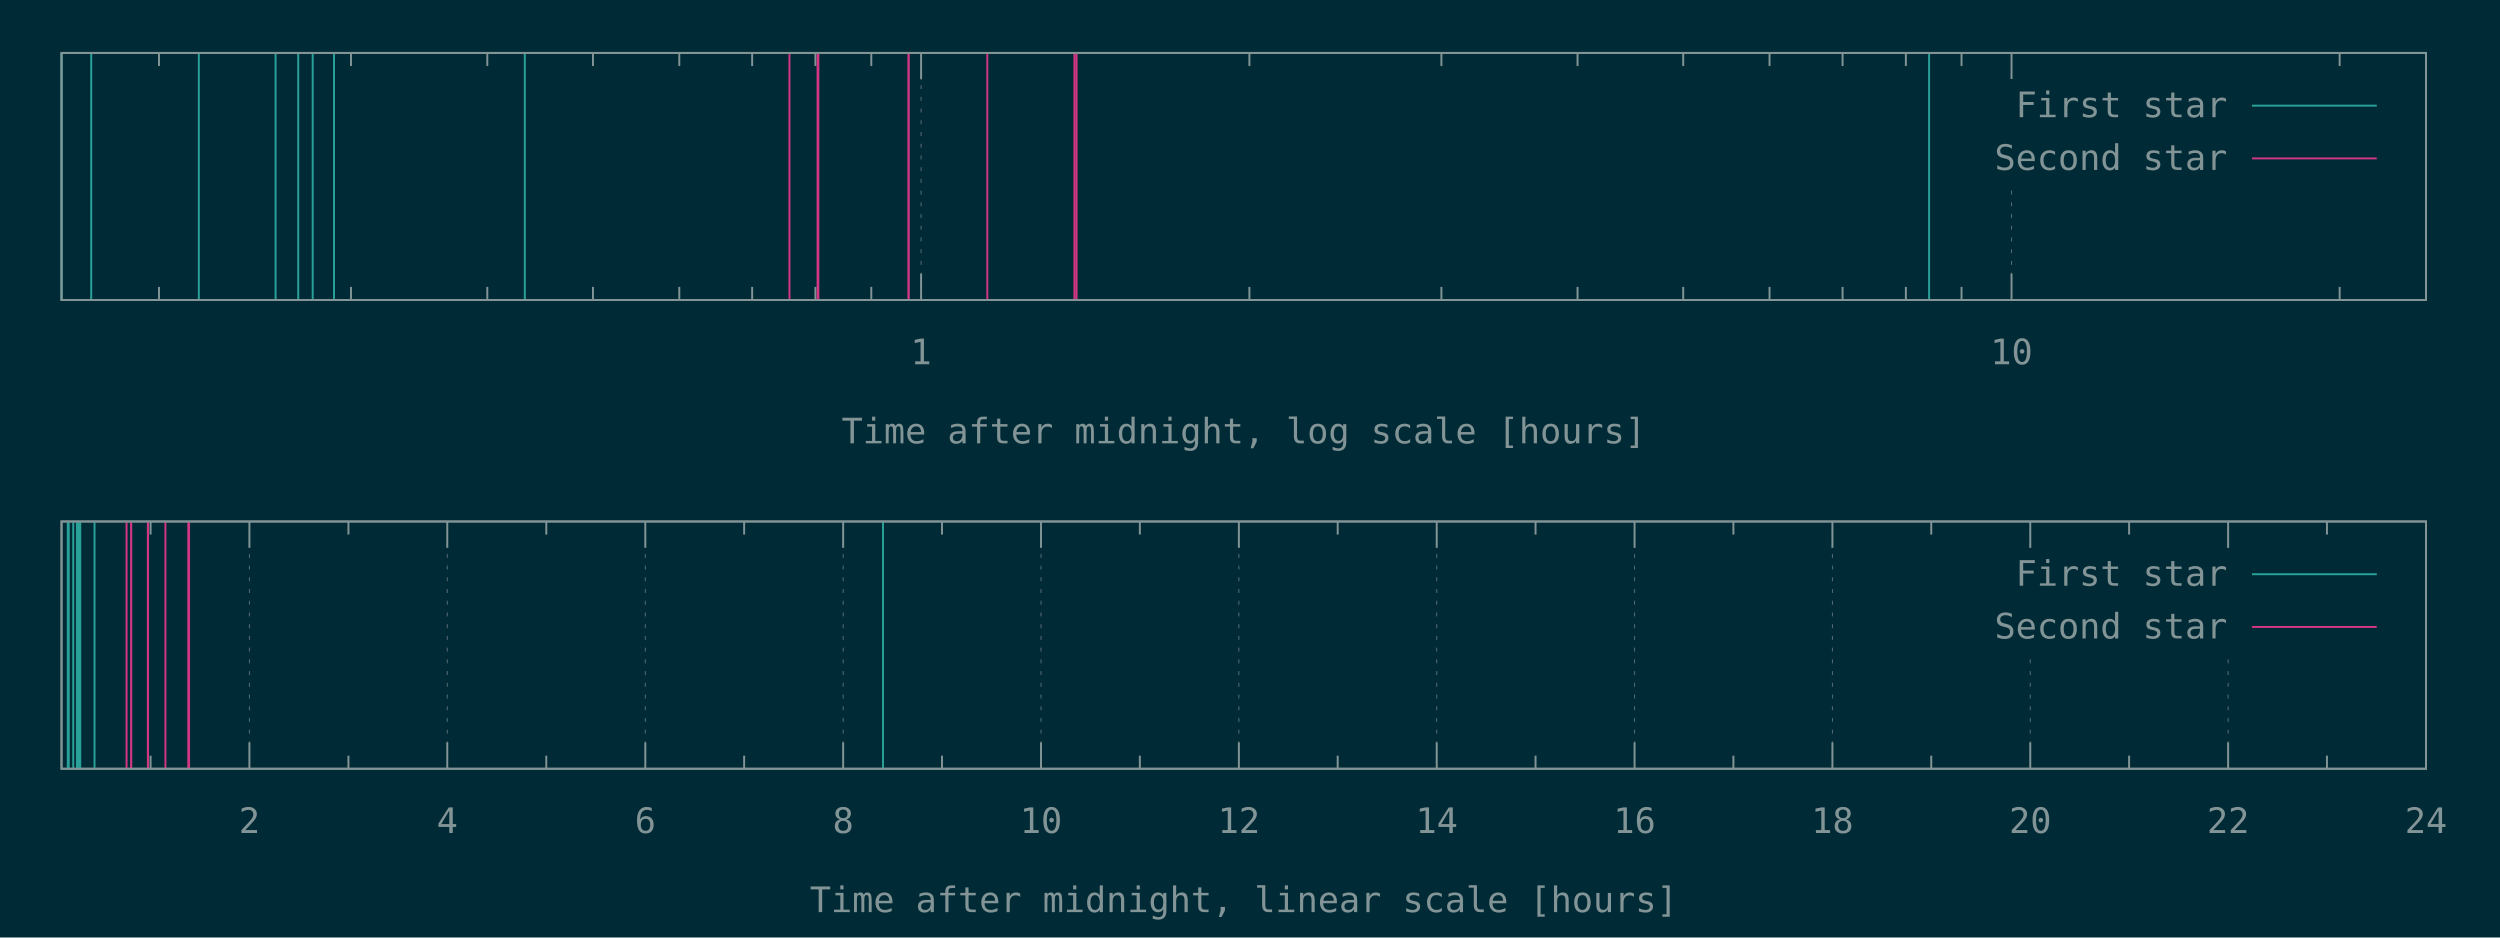
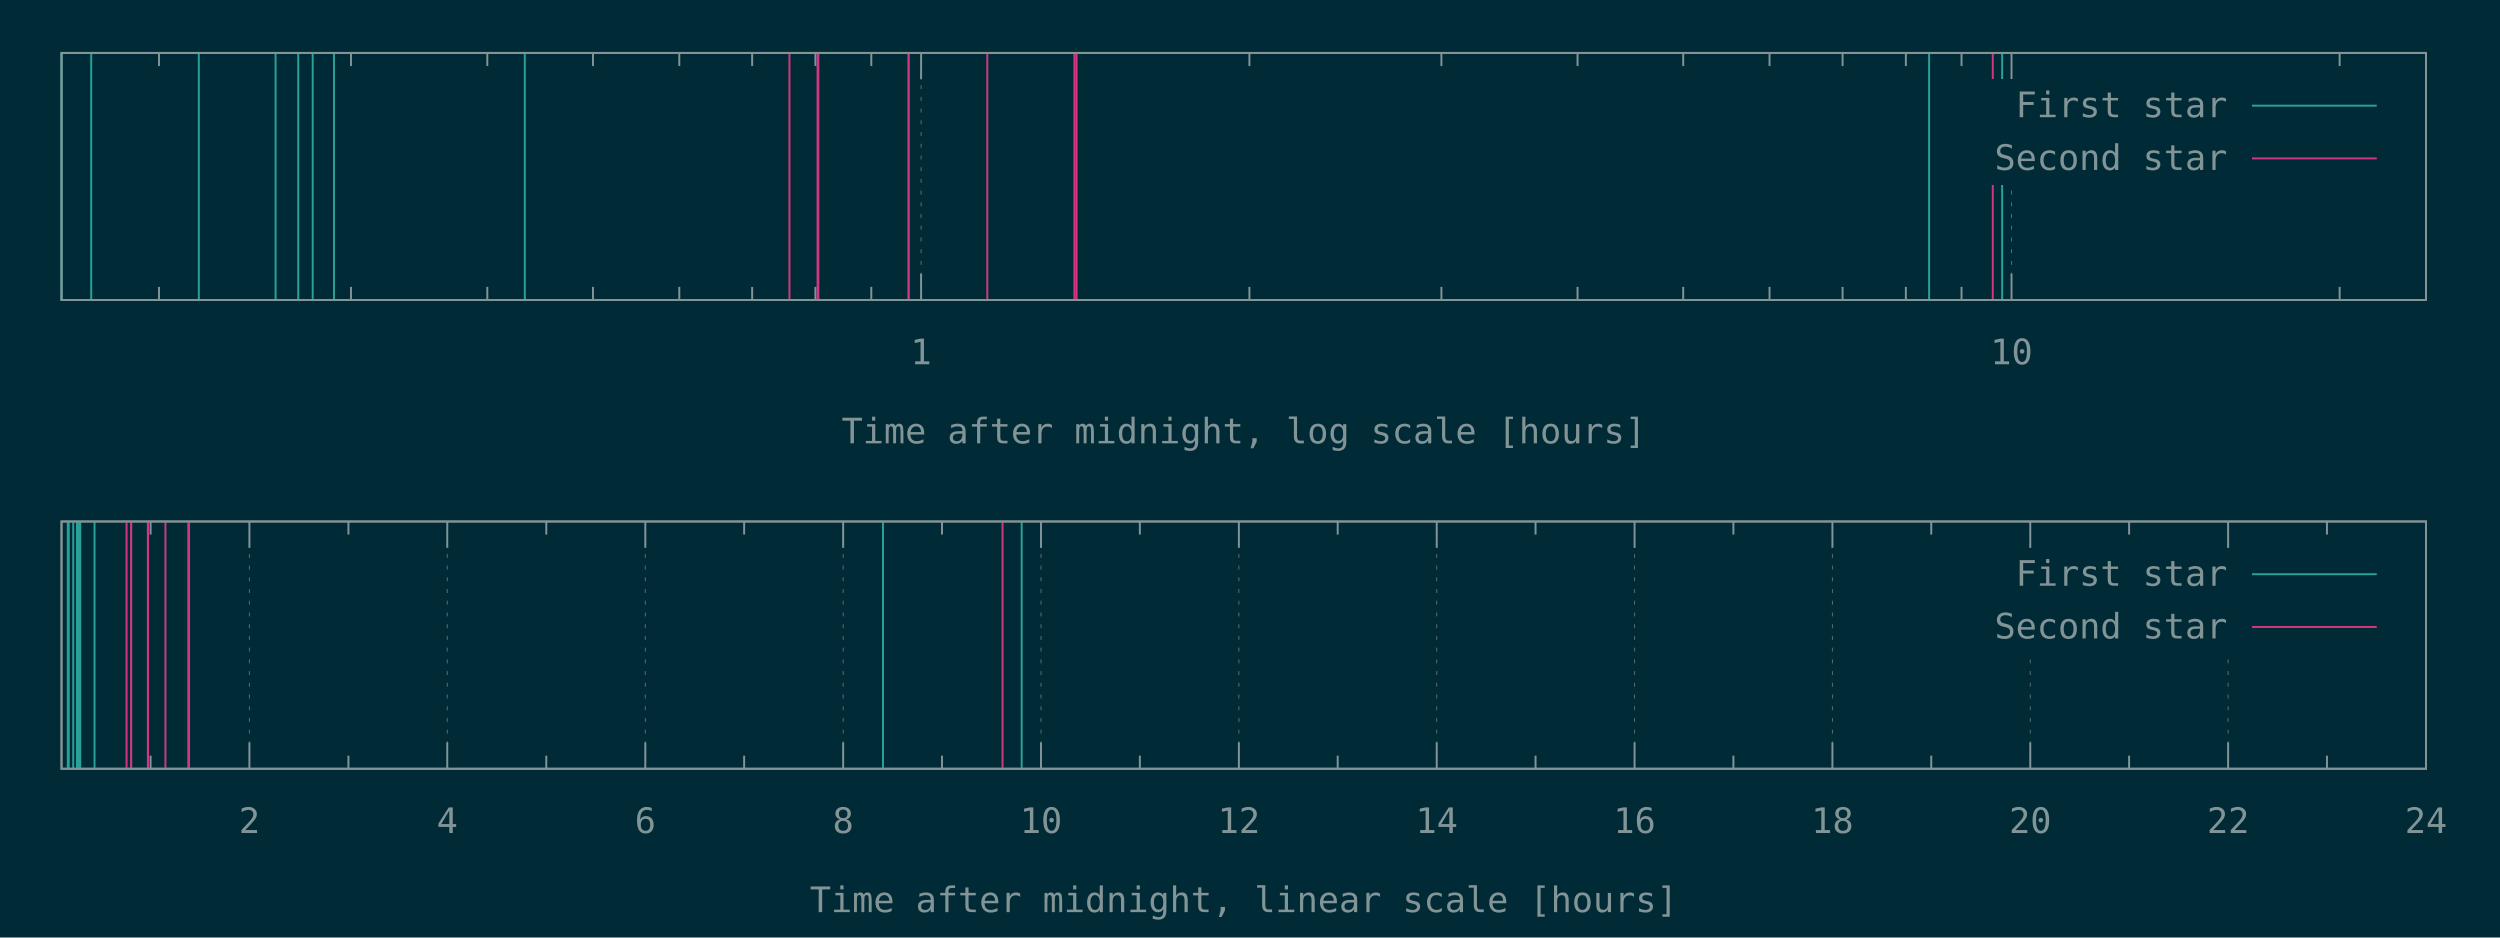
<svg xmlns="http://www.w3.org/2000/svg" xmlns:xlink="http://www.w3.org/1999/xlink" width="1280" height="480" viewBox="0 0 1280 480">
  <g id="gnuplot_canvas">
    <rect x="0" y="0" width="1280" height="480" fill="#002b36" />
    <defs>
      <circle id="gpDot" r="0.5" stroke-width="0.5" stroke="currentColor" />
      <path id="gpPt0" stroke-width="0.148" stroke="currentColor" d="M-1,0 h2 M0,-1 v2" />
      <path id="gpPt1" stroke-width="0.148" stroke="currentColor" d="M-1,-1 L1,1 M1,-1 L-1,1" />
      <path id="gpPt2" stroke-width="0.148" stroke="currentColor" d="M-1,0 L1,0 M0,-1 L0,1 M-1,-1 L1,1 M-1,1 L1,-1" />
      <rect id="gpPt3" stroke-width="0.148" stroke="currentColor" x="-1" y="-1" width="2" height="2" />
      <rect id="gpPt4" stroke-width="0.148" stroke="currentColor" fill="currentColor" x="-1" y="-1" width="2" height="2" />
      <circle id="gpPt5" stroke-width="0.148" stroke="currentColor" cx="0" cy="0" r="1" />
      <use xlink:href="#gpPt5" id="gpPt6" fill="currentColor" stroke="none" />
      <path id="gpPt7" stroke-width="0.148" stroke="currentColor" d="M0,-1.33 L-1.33,0.67 L1.33,0.67 z" />
      <use xlink:href="#gpPt7" id="gpPt8" fill="currentColor" stroke="none" />
      <use xlink:href="#gpPt7" id="gpPt9" stroke="currentColor" transform="rotate(180)" />
      <use xlink:href="#gpPt9" id="gpPt10" fill="currentColor" stroke="none" />
      <use xlink:href="#gpPt3" id="gpPt11" stroke="currentColor" transform="rotate(45)" />
      <use xlink:href="#gpPt11" id="gpPt12" fill="currentColor" stroke="none" />
      <path id="gpPt13" stroke-width="0.148" stroke="currentColor" d="M0,1.330 L1.265,0.411 L0.782,-1.067 L-0.782,-1.076 L-1.265,0.411 z" />
      <use xlink:href="#gpPt13" id="gpPt14" fill="currentColor" stroke="none" />
      <filter id="textbox" filterUnits="objectBoundingBox" x="0" y="0" height="1" width="1">
        <feFlood flood-color="#002B36" flood-opacity="1" result="bgnd" />
        <feComposite in="SourceGraphic" in2="bgnd" operator="atop" />
      </filter>
      <filter id="greybox" filterUnits="objectBoundingBox" x="0" y="0" height="1" width="1">
        <feFlood flood-color="lightgrey" flood-opacity="1" result="grey" />
        <feComposite in="SourceGraphic" in2="grey" operator="atop" />
      </filter>
    </defs>
    <g fill="none" color="#002B36" stroke="currentColor" stroke-width="1.00" stroke-linecap="butt" stroke-linejoin="miter">
</g>
    <g fill="none" color="black" stroke="currentColor" stroke-width="1.00" stroke-linecap="butt" stroke-linejoin="miter">
      <path stroke="rgb(131, 148, 150)" d="M81.4,153.6 L81.4,146.9 M81.4,27.1 L81.4,33.8 M179.7,153.6 L179.7,146.9 M179.7,27.1 L179.7,33.8   M249.5,153.6 L249.5,146.9 M249.5,27.1 L249.5,33.8 M303.6,153.6 L303.6,146.9 M303.6,27.1 L303.6,33.8   M347.8,153.6 L347.8,146.9 M347.8,27.1 L347.8,33.8 M385.1,153.6 L385.1,146.9 M385.1,27.1 L385.1,33.8   M417.5,153.6 L417.5,146.9 M417.5,27.1 L417.5,33.8 M446.1,153.6 L446.1,146.9 M446.1,27.1 L446.1,33.8    " />
    </g>
    <g fill="none" color="black" stroke="rgb(131, 148, 150)" stroke-width="0.50" stroke-linecap="butt" stroke-linejoin="miter">
</g>
    <g fill="none" color="gray" stroke="currentColor" stroke-width="0.50" stroke-linecap="butt" stroke-linejoin="miter">
      <path stroke="rgb( 88, 110, 117)" stroke-dasharray="2,4" class="gridline" d="M471.6,153.6 L471.6,27.1  " />
    </g>
    <g fill="none" color="gray" stroke="rgb( 88, 110, 117)" stroke-width="1.00" stroke-linecap="butt" stroke-linejoin="miter">
</g>
    <g fill="none" color="black" stroke="currentColor" stroke-width="1.00" stroke-linecap="butt" stroke-linejoin="miter">
      <path stroke="rgb(131, 148, 150)" d="M471.6,153.6 L471.6,140.1 M471.6,27.1 L471.6,40.6  " />
      <g transform="translate(471.6,186.5)" stroke="none" fill="rgb(131,148,150)" font-family="Inconsolata" font-size="18.00" text-anchor="middle">
        <text>
          <tspan font-family="Inconsolata"> 1</tspan>
        </text>
      </g>
    </g>
    <g fill="none" color="black" stroke="currentColor" stroke-width="1.00" stroke-linecap="butt" stroke-linejoin="miter">
      <path stroke="rgb(131, 148, 150)" d="M639.7,153.6 L639.7,146.9 M639.7,27.1 L639.7,33.8 M738.0,153.6 L738.0,146.9 M738.0,27.1 L738.0,33.8   M807.7,153.6 L807.7,146.9 M807.7,27.1 L807.7,33.8 M861.8,153.6 L861.8,146.9 M861.8,27.1 L861.8,33.8   M906.0,153.6 L906.0,146.9 M906.0,27.1 L906.0,33.8 M943.4,153.6 L943.4,146.9 M943.4,27.1 L943.4,33.8   M975.8,153.6 L975.8,146.9 M975.8,27.1 L975.8,33.8 M1004.3,153.6 L1004.3,146.9 M1004.3,27.1 L1004.3,33.8    " />
    </g>
    <g fill="none" color="black" stroke="rgb(131, 148, 150)" stroke-width="0.50" stroke-linecap="butt" stroke-linejoin="miter">
</g>
    <g fill="none" color="gray" stroke="currentColor" stroke-width="0.50" stroke-linecap="butt" stroke-linejoin="miter">
      <path stroke="rgb( 88, 110, 117)" stroke-dasharray="2,4" class="gridline" d="M1029.9,153.6 L1029.9,94.6 M1029.9,40.6 L1029.9,27.1  " />
    </g>
    <g fill="none" color="gray" stroke="rgb( 88, 110, 117)" stroke-width="1.00" stroke-linecap="butt" stroke-linejoin="miter">
</g>
    <g fill="none" color="black" stroke="currentColor" stroke-width="1.00" stroke-linecap="butt" stroke-linejoin="miter">
      <path stroke="rgb(131, 148, 150)" d="M1029.9,153.6 L1029.9,140.1 M1029.9,27.1 L1029.9,40.6  " />
      <g transform="translate(1029.9,186.5)" stroke="none" fill="rgb(131,148,150)" font-family="Inconsolata" font-size="18.00" text-anchor="middle">
        <text>
          <tspan font-family="Inconsolata"> 10</tspan>
        </text>
      </g>
    </g>
    <g fill="none" color="black" stroke="currentColor" stroke-width="1.00" stroke-linecap="butt" stroke-linejoin="miter">
      <path stroke="rgb(131, 148, 150)" d="M1197.9,153.6 L1197.9,146.9 M1197.9,27.1 L1197.9,33.8  " />
    </g>
    <g fill="none" color="black" stroke="currentColor" stroke-width="1.00" stroke-linecap="butt" stroke-linejoin="miter">
      <path stroke="rgb(131, 148, 150)" d="M31.5,27.1 L31.5,153.6 L1242.1,153.6 L1242.1,27.1 L31.5,27.1 Z  " />
    </g>
    <g fill="none" color="black" stroke="currentColor" stroke-width="1.00" stroke-linecap="butt" stroke-linejoin="miter">
      <g transform="translate(636.8,227.0)" stroke="none" fill="rgb(131,148,150)" font-family="Inconsolata" font-size="18.00" text-anchor="middle">
        <text>
          <tspan font-family="Inconsolata">Time after midnight, log scale [hours]</tspan>
        </text>
      </g>
    </g>
    <g fill="none" color="black" stroke="currentColor" stroke-width="1.00" stroke-linecap="butt" stroke-linejoin="miter">
</g>
    <g id="gnuplot_plot_1a">
      <g fill="none" color="black" stroke="currentColor" stroke-width="1.00" stroke-linecap="butt" stroke-linejoin="miter">
-         <path stroke="rgb( 42, 161, 152)" d="M31.5,153.6 L31.5,27.1 M46.7,153.6 L46.7,27.1 M101.8,153.6 L101.8,27.1 M141.1,153.6 L141.1,27.1   M152.7,153.6 L152.7,27.1 M160.1,153.6 L160.1,27.1 M171.0,153.6 L171.0,27.1 M268.7,153.6 L268.7,27.1   M987.7,153.6 L987.7,27.1  " />
+         <path stroke="rgb( 42, 161, 152)" d="M31.5,153.6 L31.5,27.1 M46.7,153.6 L46.7,27.1 M101.8,153.6 L101.8,27.1 M141.1,153.6 L141.1,27.1   M152.7,153.6 L152.7,27.1 M160.1,153.6 L160.1,27.1 M171.0,153.6 L171.0,27.1 M268.7,153.6 L268.7,27.1   M987.7,153.6 L987.7,27.1 M1025.1,153.6 L1025.1,27.1  " />
      </g>
    </g>
    <g id="gnuplot_plot_2a">
      <g fill="none" color="black" stroke="currentColor" stroke-width="1.00" stroke-linecap="butt" stroke-linejoin="miter">
-         <path stroke="rgb(211,  54, 130)" d="M404.2,153.6 L404.2,27.1 M418.6,153.6 L418.6,27.1 M419.0,153.6 L419.0,27.1 M465.1,153.6 L465.1,27.1   M465.3,153.6 L465.3,27.1 M505.5,153.6 L505.5,27.1 M550.1,153.6 L550.1,27.1 M551.2,153.6 L551.2,27.1    " />
+         <path stroke="rgb(211,  54, 130)" d="M404.2,153.6 L404.2,27.1 M418.6,153.6 L418.6,27.1 M419.0,153.6 L419.0,27.1 M465.1,153.6 L465.1,27.1   M465.3,153.6 L465.3,27.1 M505.5,153.6 L505.5,27.1 M550.1,153.6 L550.1,27.1 M551.2,153.6 L551.2,27.1   M1020.3,153.6 L1020.3,27.1  " />
      </g>
    </g>
    <g stroke="none" shape-rendering="crispEdges">
      <polygon fill="#002B36" points="1001.8,94.6 1229.5,94.6 1229.5,40.6 1001.8,40.6 " />
    </g>
    <g id="gnuplot_plot_1a">
      <g fill="none" color="black" stroke="currentColor" stroke-width="1.00" stroke-linecap="butt" stroke-linejoin="miter">
        <g transform="translate(1140.4,60.0)" stroke="none" fill="rgb(131,148,150)" font-family="Inconsolata" font-size="18.00" text-anchor="end">
          <text>
            <tspan font-family="Inconsolata">First star</tspan>
          </text>
        </g>
      </g>
      <g fill="none" color="black" stroke="currentColor" stroke-width="1.00" stroke-linecap="butt" stroke-linejoin="miter">
        <path stroke="rgb( 42, 161, 152)" d="M1153.0,54.1 L1216.9,54.1  " />
      </g>
    </g>
    <g id="gnuplot_plot_2a">
      <g fill="none" color="black" stroke="currentColor" stroke-width="1.00" stroke-linecap="butt" stroke-linejoin="miter">
        <g transform="translate(1140.4,87.0)" stroke="none" fill="rgb(131,148,150)" font-family="Inconsolata" font-size="18.00" text-anchor="end">
          <text>
            <tspan font-family="Inconsolata">Second star</tspan>
          </text>
        </g>
      </g>
      <g fill="none" color="black" stroke="currentColor" stroke-width="1.00" stroke-linecap="butt" stroke-linejoin="miter">
        <path stroke="rgb(211,  54, 130)" d="M1153.0,81.1 L1216.9,81.1  " />
      </g>
    </g>
    <g fill="none" color="#002B36" stroke="rgb(211,  54, 130)" stroke-width="2.00" stroke-linecap="butt" stroke-linejoin="miter">
</g>
    <g fill="none" color="black" stroke="currentColor" stroke-width="2.00" stroke-linecap="butt" stroke-linejoin="miter">
</g>
    <g fill="none" color="black" stroke="black" stroke-width="1.00" stroke-linecap="butt" stroke-linejoin="miter">
</g>
    <g fill="none" color="black" stroke="currentColor" stroke-width="1.00" stroke-linecap="butt" stroke-linejoin="miter">
      <path stroke="rgb(131, 148, 150)" d="M31.5,27.1 L31.5,153.6 L1242.1,153.6 L1242.1,27.1 L31.5,27.1 Z  " />
    </g>
    <g fill="none" color="black" stroke="currentColor" stroke-width="1.00" stroke-linecap="butt" stroke-linejoin="miter">
</g>
    <g fill="none" color="black" stroke="currentColor" stroke-width="1.00" stroke-linecap="butt" stroke-linejoin="miter">
      <path stroke="rgb(131, 148, 150)" d="M77.1,393.6 L77.1,386.9 M77.1,267.0 L77.1,273.7  " />
    </g>
    <g fill="none" color="black" stroke="rgb(131, 148, 150)" stroke-width="0.50" stroke-linecap="butt" stroke-linejoin="miter">
</g>
    <g fill="none" color="gray" stroke="currentColor" stroke-width="0.50" stroke-linecap="butt" stroke-linejoin="miter">
      <path stroke="rgb( 88, 110, 117)" stroke-dasharray="2,4" class="gridline" d="M127.7,393.6 L127.7,267.0  " />
    </g>
    <g fill="none" color="gray" stroke="rgb( 88, 110, 117)" stroke-width="1.00" stroke-linecap="butt" stroke-linejoin="miter">
</g>
    <g fill="none" color="black" stroke="currentColor" stroke-width="1.00" stroke-linecap="butt" stroke-linejoin="miter">
      <path stroke="rgb(131, 148, 150)" d="M127.7,393.6 L127.7,380.1 M127.7,267.0 L127.7,280.5  " />
      <g transform="translate(127.7,426.5)" stroke="none" fill="rgb(131,148,150)" font-family="Inconsolata" font-size="18.00" text-anchor="middle">
        <text>
          <tspan font-family="Inconsolata"> 2</tspan>
        </text>
      </g>
    </g>
    <g fill="none" color="black" stroke="currentColor" stroke-width="1.00" stroke-linecap="butt" stroke-linejoin="miter">
      <path stroke="rgb(131, 148, 150)" d="M178.4,393.6 L178.4,386.9 M178.4,267.0 L178.4,273.7  " />
    </g>
    <g fill="none" color="black" stroke="rgb(131, 148, 150)" stroke-width="0.50" stroke-linecap="butt" stroke-linejoin="miter">
</g>
    <g fill="none" color="gray" stroke="currentColor" stroke-width="0.50" stroke-linecap="butt" stroke-linejoin="miter">
      <path stroke="rgb( 88, 110, 117)" stroke-dasharray="2,4" class="gridline" d="M229.0,393.6 L229.0,267.0  " />
    </g>
    <g fill="none" color="gray" stroke="rgb( 88, 110, 117)" stroke-width="1.00" stroke-linecap="butt" stroke-linejoin="miter">
</g>
    <g fill="none" color="black" stroke="currentColor" stroke-width="1.00" stroke-linecap="butt" stroke-linejoin="miter">
      <path stroke="rgb(131, 148, 150)" d="M229.0,393.6 L229.0,380.1 M229.0,267.0 L229.0,280.5  " />
      <g transform="translate(229.0,426.5)" stroke="none" fill="rgb(131,148,150)" font-family="Inconsolata" font-size="18.00" text-anchor="middle">
        <text>
          <tspan font-family="Inconsolata"> 4</tspan>
        </text>
      </g>
    </g>
    <g fill="none" color="black" stroke="currentColor" stroke-width="1.00" stroke-linecap="butt" stroke-linejoin="miter">
      <path stroke="rgb(131, 148, 150)" d="M279.7,393.6 L279.7,386.9 M279.7,267.0 L279.7,273.7  " />
    </g>
    <g fill="none" color="black" stroke="rgb(131, 148, 150)" stroke-width="0.50" stroke-linecap="butt" stroke-linejoin="miter">
</g>
    <g fill="none" color="gray" stroke="currentColor" stroke-width="0.50" stroke-linecap="butt" stroke-linejoin="miter">
      <path stroke="rgb( 88, 110, 117)" stroke-dasharray="2,4" class="gridline" d="M330.4,393.6 L330.4,267.0  " />
    </g>
    <g fill="none" color="gray" stroke="rgb( 88, 110, 117)" stroke-width="1.00" stroke-linecap="butt" stroke-linejoin="miter">
</g>
    <g fill="none" color="black" stroke="currentColor" stroke-width="1.00" stroke-linecap="butt" stroke-linejoin="miter">
      <path stroke="rgb(131, 148, 150)" d="M330.4,393.6 L330.4,380.1 M330.4,267.0 L330.4,280.5  " />
      <g transform="translate(330.4,426.5)" stroke="none" fill="rgb(131,148,150)" font-family="Inconsolata" font-size="18.00" text-anchor="middle">
        <text>
          <tspan font-family="Inconsolata"> 6</tspan>
        </text>
      </g>
    </g>
    <g fill="none" color="black" stroke="currentColor" stroke-width="1.00" stroke-linecap="butt" stroke-linejoin="miter">
      <path stroke="rgb(131, 148, 150)" d="M381.0,393.6 L381.0,386.9 M381.0,267.0 L381.0,273.7  " />
    </g>
    <g fill="none" color="black" stroke="rgb(131, 148, 150)" stroke-width="0.50" stroke-linecap="butt" stroke-linejoin="miter">
</g>
    <g fill="none" color="gray" stroke="currentColor" stroke-width="0.50" stroke-linecap="butt" stroke-linejoin="miter">
      <path stroke="rgb( 88, 110, 117)" stroke-dasharray="2,4" class="gridline" d="M431.7,393.6 L431.7,267.0  " />
    </g>
    <g fill="none" color="gray" stroke="rgb( 88, 110, 117)" stroke-width="1.00" stroke-linecap="butt" stroke-linejoin="miter">
</g>
    <g fill="none" color="black" stroke="currentColor" stroke-width="1.00" stroke-linecap="butt" stroke-linejoin="miter">
      <path stroke="rgb(131, 148, 150)" d="M431.7,393.6 L431.7,380.1 M431.7,267.0 L431.7,280.5  " />
      <g transform="translate(431.7,426.5)" stroke="none" fill="rgb(131,148,150)" font-family="Inconsolata" font-size="18.00" text-anchor="middle">
        <text>
          <tspan font-family="Inconsolata"> 8</tspan>
        </text>
      </g>
    </g>
    <g fill="none" color="black" stroke="currentColor" stroke-width="1.00" stroke-linecap="butt" stroke-linejoin="miter">
      <path stroke="rgb(131, 148, 150)" d="M482.3,393.6 L482.3,386.9 M482.3,267.0 L482.3,273.7  " />
    </g>
    <g fill="none" color="black" stroke="rgb(131, 148, 150)" stroke-width="0.50" stroke-linecap="butt" stroke-linejoin="miter">
</g>
    <g fill="none" color="gray" stroke="currentColor" stroke-width="0.50" stroke-linecap="butt" stroke-linejoin="miter">
      <path stroke="rgb( 88, 110, 117)" stroke-dasharray="2,4" class="gridline" d="M533.0,393.6 L533.0,267.0  " />
    </g>
    <g fill="none" color="gray" stroke="rgb( 88, 110, 117)" stroke-width="1.00" stroke-linecap="butt" stroke-linejoin="miter">
</g>
    <g fill="none" color="black" stroke="currentColor" stroke-width="1.00" stroke-linecap="butt" stroke-linejoin="miter">
      <path stroke="rgb(131, 148, 150)" d="M533.0,393.6 L533.0,380.1 M533.0,267.0 L533.0,280.5  " />
      <g transform="translate(533.0,426.5)" stroke="none" fill="rgb(131,148,150)" font-family="Inconsolata" font-size="18.00" text-anchor="middle">
        <text>
          <tspan font-family="Inconsolata"> 10</tspan>
        </text>
      </g>
    </g>
    <g fill="none" color="black" stroke="currentColor" stroke-width="1.00" stroke-linecap="butt" stroke-linejoin="miter">
      <path stroke="rgb(131, 148, 150)" d="M583.6,393.6 L583.6,386.9 M583.6,267.0 L583.6,273.7  " />
    </g>
    <g fill="none" color="black" stroke="rgb(131, 148, 150)" stroke-width="0.50" stroke-linecap="butt" stroke-linejoin="miter">
</g>
    <g fill="none" color="gray" stroke="currentColor" stroke-width="0.50" stroke-linecap="butt" stroke-linejoin="miter">
      <path stroke="rgb( 88, 110, 117)" stroke-dasharray="2,4" class="gridline" d="M634.3,393.6 L634.3,267.0  " />
    </g>
    <g fill="none" color="gray" stroke="rgb( 88, 110, 117)" stroke-width="1.00" stroke-linecap="butt" stroke-linejoin="miter">
</g>
    <g fill="none" color="black" stroke="currentColor" stroke-width="1.00" stroke-linecap="butt" stroke-linejoin="miter">
      <path stroke="rgb(131, 148, 150)" d="M634.3,393.6 L634.3,380.1 M634.3,267.0 L634.3,280.5  " />
      <g transform="translate(634.3,426.5)" stroke="none" fill="rgb(131,148,150)" font-family="Inconsolata" font-size="18.00" text-anchor="middle">
        <text>
          <tspan font-family="Inconsolata"> 12</tspan>
        </text>
      </g>
    </g>
    <g fill="none" color="black" stroke="currentColor" stroke-width="1.00" stroke-linecap="butt" stroke-linejoin="miter">
      <path stroke="rgb(131, 148, 150)" d="M684.9,393.6 L684.9,386.9 M684.9,267.0 L684.9,273.7  " />
    </g>
    <g fill="none" color="black" stroke="rgb(131, 148, 150)" stroke-width="0.50" stroke-linecap="butt" stroke-linejoin="miter">
</g>
    <g fill="none" color="gray" stroke="currentColor" stroke-width="0.50" stroke-linecap="butt" stroke-linejoin="miter">
      <path stroke="rgb( 88, 110, 117)" stroke-dasharray="2,4" class="gridline" d="M735.6,393.6 L735.6,267.0  " />
    </g>
    <g fill="none" color="gray" stroke="rgb( 88, 110, 117)" stroke-width="1.00" stroke-linecap="butt" stroke-linejoin="miter">
</g>
    <g fill="none" color="black" stroke="currentColor" stroke-width="1.00" stroke-linecap="butt" stroke-linejoin="miter">
      <path stroke="rgb(131, 148, 150)" d="M735.6,393.6 L735.6,380.1 M735.6,267.0 L735.6,280.5  " />
      <g transform="translate(735.6,426.5)" stroke="none" fill="rgb(131,148,150)" font-family="Inconsolata" font-size="18.00" text-anchor="middle">
        <text>
          <tspan font-family="Inconsolata"> 14</tspan>
        </text>
      </g>
    </g>
    <g fill="none" color="black" stroke="currentColor" stroke-width="1.00" stroke-linecap="butt" stroke-linejoin="miter">
      <path stroke="rgb(131, 148, 150)" d="M786.2,393.6 L786.2,386.9 M786.2,267.0 L786.2,273.7  " />
    </g>
    <g fill="none" color="black" stroke="rgb(131, 148, 150)" stroke-width="0.50" stroke-linecap="butt" stroke-linejoin="miter">
</g>
    <g fill="none" color="gray" stroke="currentColor" stroke-width="0.50" stroke-linecap="butt" stroke-linejoin="miter">
      <path stroke="rgb( 88, 110, 117)" stroke-dasharray="2,4" class="gridline" d="M836.9,393.6 L836.9,267.0  " />
    </g>
    <g fill="none" color="gray" stroke="rgb( 88, 110, 117)" stroke-width="1.00" stroke-linecap="butt" stroke-linejoin="miter">
</g>
    <g fill="none" color="black" stroke="currentColor" stroke-width="1.00" stroke-linecap="butt" stroke-linejoin="miter">
      <path stroke="rgb(131, 148, 150)" d="M836.9,393.6 L836.9,380.1 M836.9,267.0 L836.9,280.5  " />
      <g transform="translate(836.9,426.5)" stroke="none" fill="rgb(131,148,150)" font-family="Inconsolata" font-size="18.00" text-anchor="middle">
        <text>
          <tspan font-family="Inconsolata"> 16</tspan>
        </text>
      </g>
    </g>
    <g fill="none" color="black" stroke="currentColor" stroke-width="1.00" stroke-linecap="butt" stroke-linejoin="miter">
      <path stroke="rgb(131, 148, 150)" d="M887.5,393.6 L887.5,386.9 M887.5,267.0 L887.5,273.7  " />
    </g>
    <g fill="none" color="black" stroke="rgb(131, 148, 150)" stroke-width="0.50" stroke-linecap="butt" stroke-linejoin="miter">
</g>
    <g fill="none" color="gray" stroke="currentColor" stroke-width="0.50" stroke-linecap="butt" stroke-linejoin="miter">
      <path stroke="rgb( 88, 110, 117)" stroke-dasharray="2,4" class="gridline" d="M938.2,393.6 L938.2,267.0  " />
    </g>
    <g fill="none" color="gray" stroke="rgb( 88, 110, 117)" stroke-width="1.00" stroke-linecap="butt" stroke-linejoin="miter">
</g>
    <g fill="none" color="black" stroke="currentColor" stroke-width="1.00" stroke-linecap="butt" stroke-linejoin="miter">
      <path stroke="rgb(131, 148, 150)" d="M938.2,393.6 L938.2,380.1 M938.2,267.0 L938.2,280.5  " />
      <g transform="translate(938.2,426.5)" stroke="none" fill="rgb(131,148,150)" font-family="Inconsolata" font-size="18.00" text-anchor="middle">
        <text>
          <tspan font-family="Inconsolata"> 18</tspan>
        </text>
      </g>
    </g>
    <g fill="none" color="black" stroke="currentColor" stroke-width="1.00" stroke-linecap="butt" stroke-linejoin="miter">
      <path stroke="rgb(131, 148, 150)" d="M988.8,393.6 L988.8,386.9 M988.8,267.0 L988.8,273.7  " />
    </g>
    <g fill="none" color="black" stroke="rgb(131, 148, 150)" stroke-width="0.50" stroke-linecap="butt" stroke-linejoin="miter">
</g>
    <g fill="none" color="gray" stroke="currentColor" stroke-width="0.50" stroke-linecap="butt" stroke-linejoin="miter">
      <path stroke="rgb( 88, 110, 117)" stroke-dasharray="2,4" class="gridline" d="M1039.5,393.6 L1039.5,334.5 M1039.5,280.5 L1039.5,267.0  " />
    </g>
    <g fill="none" color="gray" stroke="rgb( 88, 110, 117)" stroke-width="1.00" stroke-linecap="butt" stroke-linejoin="miter">
</g>
    <g fill="none" color="black" stroke="currentColor" stroke-width="1.00" stroke-linecap="butt" stroke-linejoin="miter">
      <path stroke="rgb(131, 148, 150)" d="M1039.5,393.6 L1039.5,380.1 M1039.5,267.0 L1039.5,280.5  " />
      <g transform="translate(1039.5,426.5)" stroke="none" fill="rgb(131,148,150)" font-family="Inconsolata" font-size="18.00" text-anchor="middle">
        <text>
          <tspan font-family="Inconsolata"> 20</tspan>
        </text>
      </g>
    </g>
    <g fill="none" color="black" stroke="currentColor" stroke-width="1.00" stroke-linecap="butt" stroke-linejoin="miter">
      <path stroke="rgb(131, 148, 150)" d="M1090.1,393.6 L1090.1,386.9 M1090.1,267.0 L1090.1,273.7  " />
    </g>
    <g fill="none" color="black" stroke="rgb(131, 148, 150)" stroke-width="0.50" stroke-linecap="butt" stroke-linejoin="miter">
</g>
    <g fill="none" color="gray" stroke="currentColor" stroke-width="0.50" stroke-linecap="butt" stroke-linejoin="miter">
      <path stroke="rgb( 88, 110, 117)" stroke-dasharray="2,4" class="gridline" d="M1140.8,393.6 L1140.8,334.5 M1140.8,280.5 L1140.8,267.0  " />
    </g>
    <g fill="none" color="gray" stroke="rgb( 88, 110, 117)" stroke-width="1.00" stroke-linecap="butt" stroke-linejoin="miter">
</g>
    <g fill="none" color="black" stroke="currentColor" stroke-width="1.00" stroke-linecap="butt" stroke-linejoin="miter">
      <path stroke="rgb(131, 148, 150)" d="M1140.8,393.6 L1140.8,380.1 M1140.8,267.0 L1140.8,280.5  " />
      <g transform="translate(1140.8,426.5)" stroke="none" fill="rgb(131,148,150)" font-family="Inconsolata" font-size="18.00" text-anchor="middle">
        <text>
          <tspan font-family="Inconsolata"> 22</tspan>
        </text>
      </g>
    </g>
    <g fill="none" color="black" stroke="currentColor" stroke-width="1.00" stroke-linecap="butt" stroke-linejoin="miter">
      <path stroke="rgb(131, 148, 150)" d="M1191.4,393.6 L1191.4,386.9 M1191.4,267.0 L1191.4,273.7  " />
    </g>
    <g fill="none" color="black" stroke="rgb(131, 148, 150)" stroke-width="0.50" stroke-linecap="butt" stroke-linejoin="miter">
</g>
    <g fill="none" color="gray" stroke="currentColor" stroke-width="0.50" stroke-linecap="butt" stroke-linejoin="miter">
      <path stroke="rgb( 88, 110, 117)" stroke-dasharray="2,4" class="gridline" d="M1242.1,393.6 L1242.1,267.0  " />
    </g>
    <g fill="none" color="gray" stroke="rgb( 88, 110, 117)" stroke-width="1.00" stroke-linecap="butt" stroke-linejoin="miter">
</g>
    <g fill="none" color="black" stroke="currentColor" stroke-width="1.00" stroke-linecap="butt" stroke-linejoin="miter">
      <path stroke="rgb(131, 148, 150)" d="M1242.1,393.6 L1242.1,380.1 M1242.1,267.0 L1242.1,280.5  " />
      <g transform="translate(1242.1,426.5)" stroke="none" fill="rgb(131,148,150)" font-family="Inconsolata" font-size="18.00" text-anchor="middle">
        <text>
          <tspan font-family="Inconsolata"> 24</tspan>
        </text>
      </g>
    </g>
    <g fill="none" color="black" stroke="currentColor" stroke-width="1.00" stroke-linecap="butt" stroke-linejoin="miter">
</g>
    <g fill="none" color="black" stroke="currentColor" stroke-width="1.00" stroke-linecap="butt" stroke-linejoin="miter">
      <path stroke="rgb(131, 148, 150)" d="M31.5,267.0 L31.5,393.6 L1242.1,393.6 L1242.1,267.0 L31.5,267.0 Z  " />
    </g>
    <g fill="none" color="black" stroke="currentColor" stroke-width="1.00" stroke-linecap="butt" stroke-linejoin="miter">
      <g transform="translate(636.8,467.0)" stroke="none" fill="rgb(131,148,150)" font-family="Inconsolata" font-size="18.00" text-anchor="middle">
        <text>
          <tspan font-family="Inconsolata">Time after midnight, linear scale [hours]</tspan>
        </text>
      </g>
    </g>
    <g fill="none" color="black" stroke="currentColor" stroke-width="1.00" stroke-linecap="butt" stroke-linejoin="miter">
</g>
    <g id="gnuplot_plot_1b">
      <g fill="none" color="black" stroke="currentColor" stroke-width="1.00" stroke-linecap="butt" stroke-linejoin="miter">
-         <path stroke="rgb( 42, 161, 152)" d="M34.7,393.6 L34.7,267.0 M35.2,393.6 L35.2,267.0 M37.5,393.6 L37.5,267.0 M39.4,393.6 L39.4,267.0   M40.0,393.6 L40.0,267.0 M40.4,393.6 L40.4,267.0 M41.1,393.6 L41.1,267.0 M48.4,393.6 L48.4,267.0   M452.1,393.6 L452.1,267.0  " />
+         <path stroke="rgb( 42, 161, 152)" d="M34.7,393.6 L34.7,267.0 M35.2,393.6 L35.2,267.0 M37.5,393.6 L37.5,267.0 M39.4,393.6 L39.4,267.0   M40.0,393.6 L40.0,267.0 M40.4,393.6 L40.4,267.0 M41.1,393.6 L41.1,267.0 M48.4,393.6 L48.4,267.0   M452.1,393.6 L452.1,267.0 M523.1,393.6 L523.1,267.0  " />
      </g>
    </g>
    <g id="gnuplot_plot_2b">
      <g fill="none" color="black" stroke="currentColor" stroke-width="1.00" stroke-linecap="butt" stroke-linejoin="miter">
-         <path stroke="rgb(211,  54, 130)" d="M64.8,393.6 L64.8,267.0 M67.1,393.6 L67.1,267.0 M67.2,393.6 L67.2,267.0 M75.7,393.6 L75.7,267.0   M75.8,393.6 L75.8,267.0 M84.7,393.6 L84.7,267.0 M96.4,393.6 L96.4,267.0 M96.8,393.6 L96.8,267.0    " />
+         <path stroke="rgb(211,  54, 130)" d="M64.8,393.6 L64.8,267.0 M67.1,393.6 L67.1,267.0 M67.2,393.6 L67.2,267.0 M75.7,393.6 L75.7,267.0   M75.8,393.6 L75.8,267.0 M84.7,393.6 L84.7,267.0 M96.4,393.6 L96.4,267.0 M96.8,393.6 L96.8,267.0   M513.3,393.6 L513.3,267.0  " />
      </g>
    </g>
    <g stroke="none" shape-rendering="crispEdges">
      <polygon fill="#002B36" points="1001.8,334.5 1229.5,334.5 1229.5,280.5 1001.8,280.5 " />
    </g>
    <g id="gnuplot_plot_1b">
      <g fill="none" color="black" stroke="currentColor" stroke-width="1.00" stroke-linecap="butt" stroke-linejoin="miter">
        <g transform="translate(1140.4,299.9)" stroke="none" fill="rgb(131,148,150)" font-family="Inconsolata" font-size="18.00" text-anchor="end">
          <text>
            <tspan font-family="Inconsolata">First star</tspan>
          </text>
        </g>
      </g>
      <g fill="none" color="black" stroke="currentColor" stroke-width="1.00" stroke-linecap="butt" stroke-linejoin="miter">
        <path stroke="rgb( 42, 161, 152)" d="M1153.0,294.0 L1216.9,294.0  " />
      </g>
    </g>
    <g id="gnuplot_plot_2b">
      <g fill="none" color="black" stroke="currentColor" stroke-width="1.00" stroke-linecap="butt" stroke-linejoin="miter">
        <g transform="translate(1140.4,326.9)" stroke="none" fill="rgb(131,148,150)" font-family="Inconsolata" font-size="18.00" text-anchor="end">
          <text>
            <tspan font-family="Inconsolata">Second star</tspan>
          </text>
        </g>
      </g>
      <g fill="none" color="black" stroke="currentColor" stroke-width="1.00" stroke-linecap="butt" stroke-linejoin="miter">
        <path stroke="rgb(211,  54, 130)" d="M1153.0,321.0 L1216.9,321.0  " />
      </g>
    </g>
    <g fill="none" color="#002B36" stroke="rgb(211,  54, 130)" stroke-width="2.00" stroke-linecap="butt" stroke-linejoin="miter">
</g>
    <g fill="none" color="black" stroke="currentColor" stroke-width="2.00" stroke-linecap="butt" stroke-linejoin="miter">
</g>
    <g fill="none" color="black" stroke="black" stroke-width="1.00" stroke-linecap="butt" stroke-linejoin="miter">
</g>
    <g fill="none" color="black" stroke="currentColor" stroke-width="1.00" stroke-linecap="butt" stroke-linejoin="miter">
      <path stroke="rgb(131, 148, 150)" d="M31.5,267.0 L31.5,393.6 L1242.1,393.6 L1242.1,267.0 L31.5,267.0 Z  " />
    </g>
    <g fill="none" color="black" stroke="currentColor" stroke-width="1.00" stroke-linecap="butt" stroke-linejoin="miter">
</g>
  </g>
</svg>
